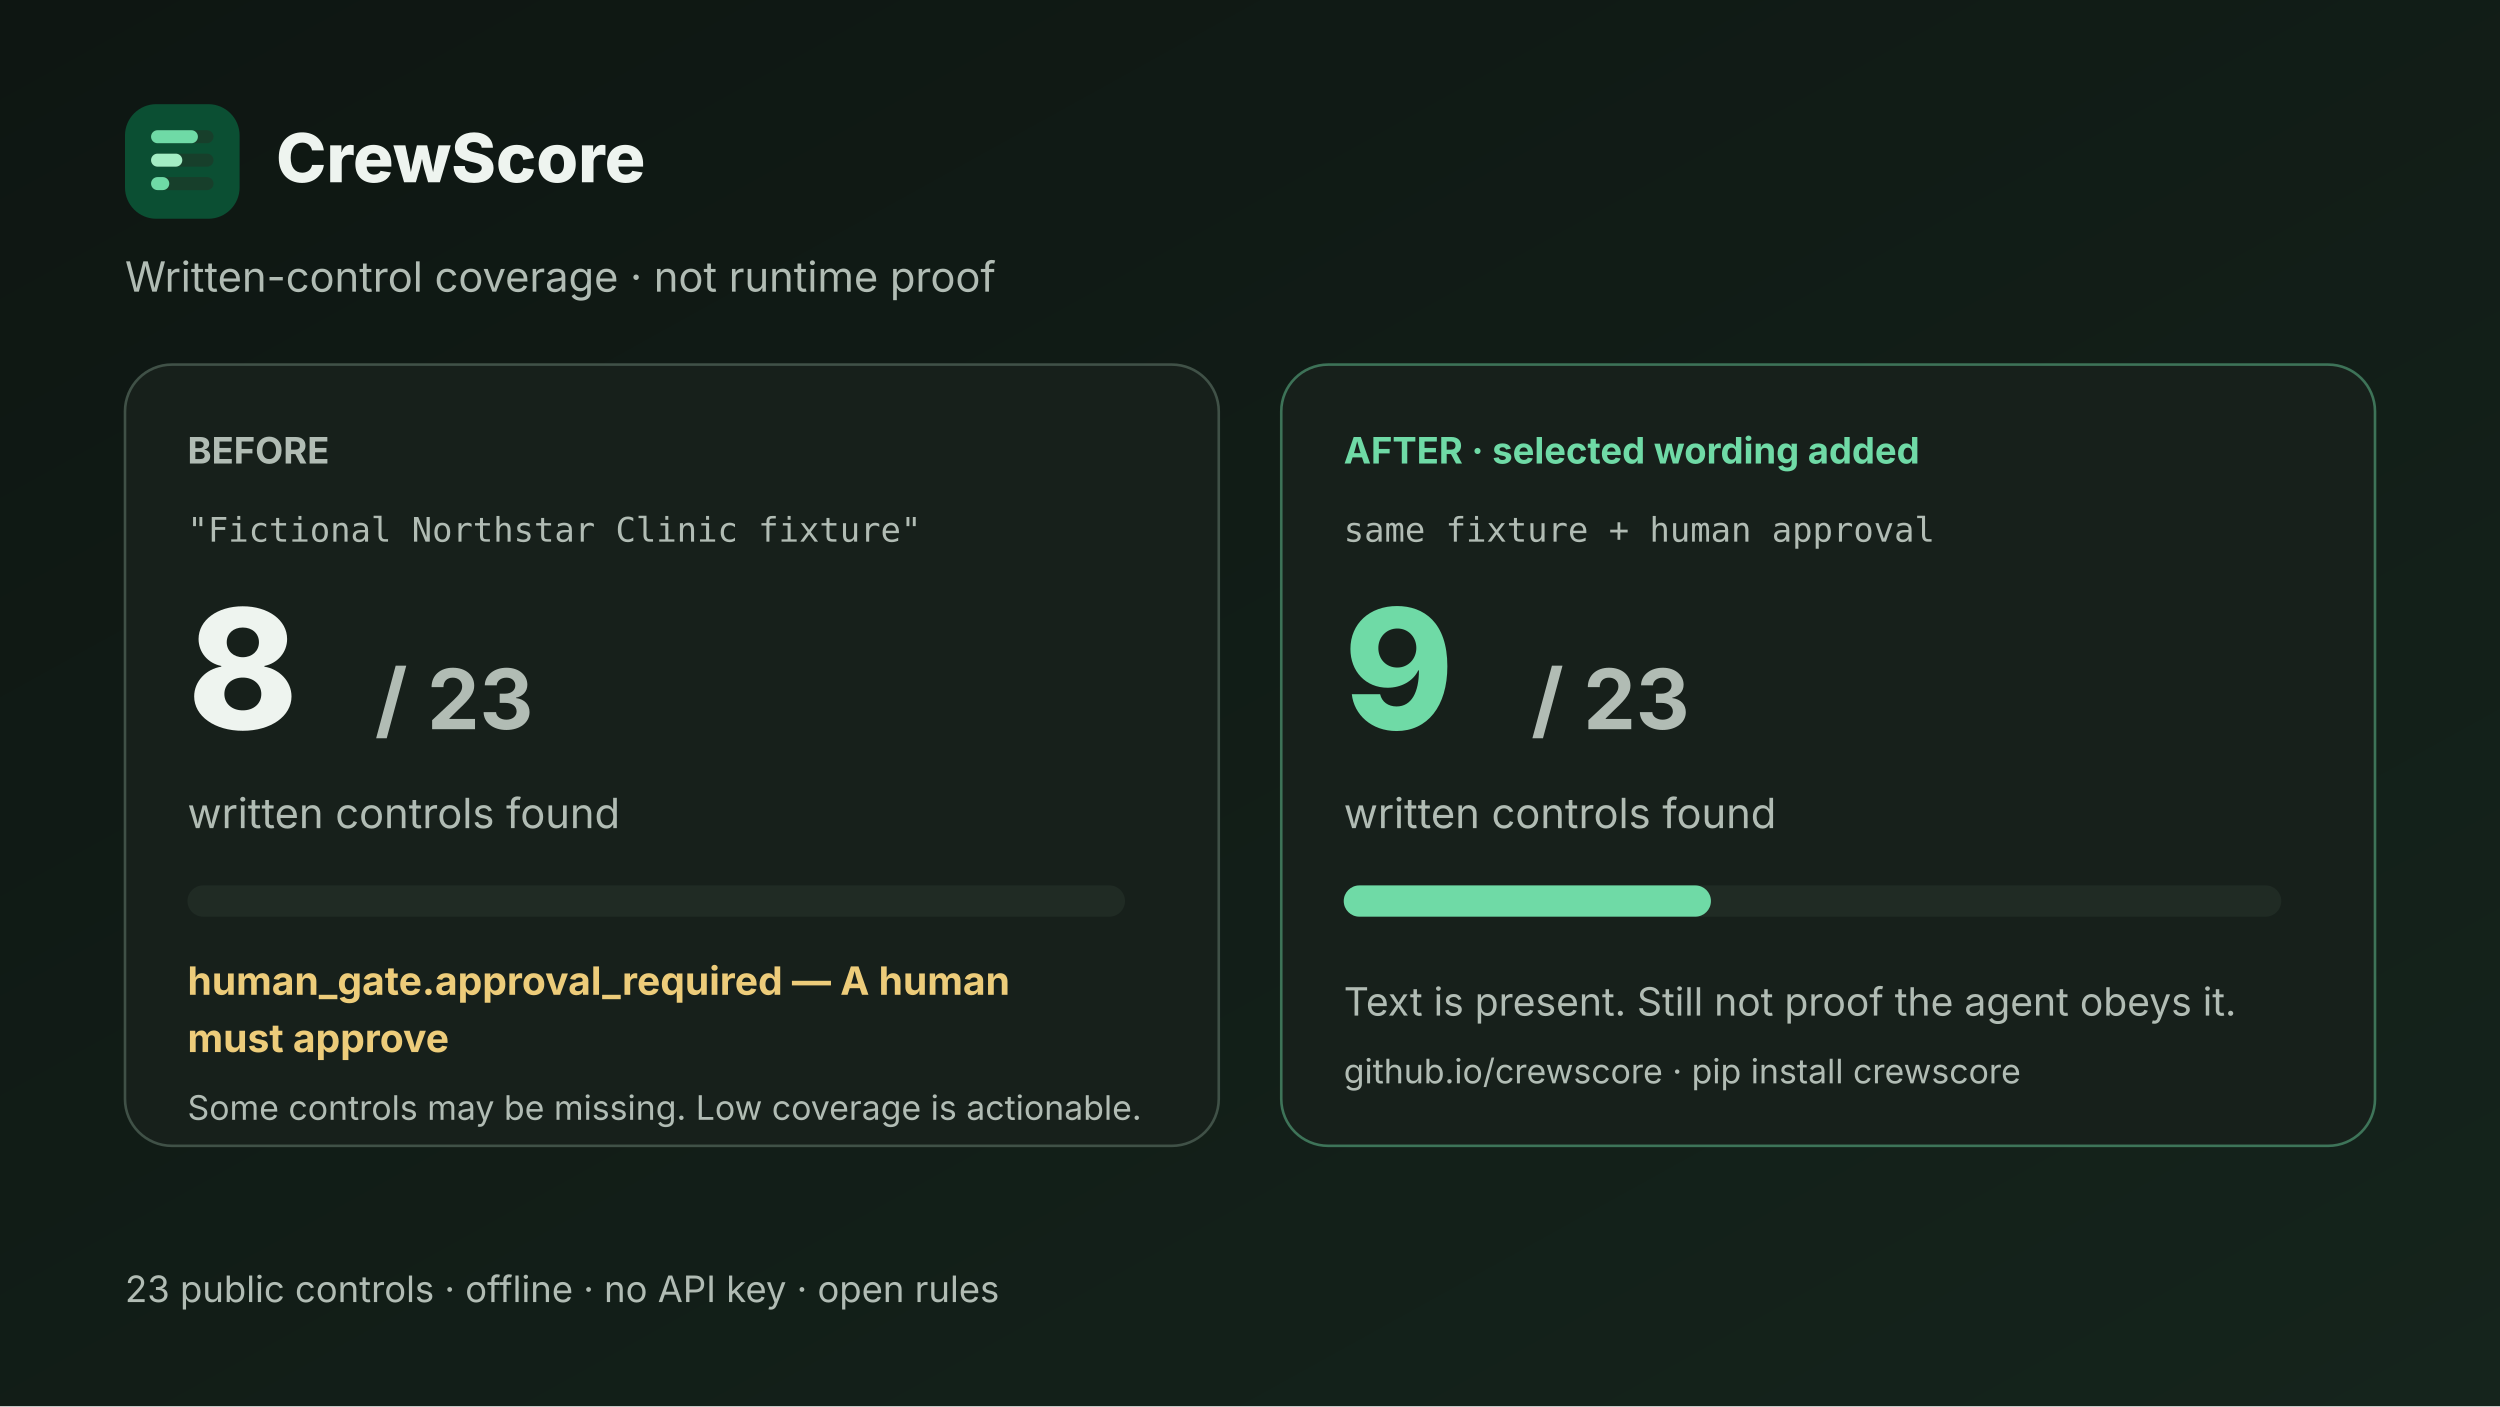
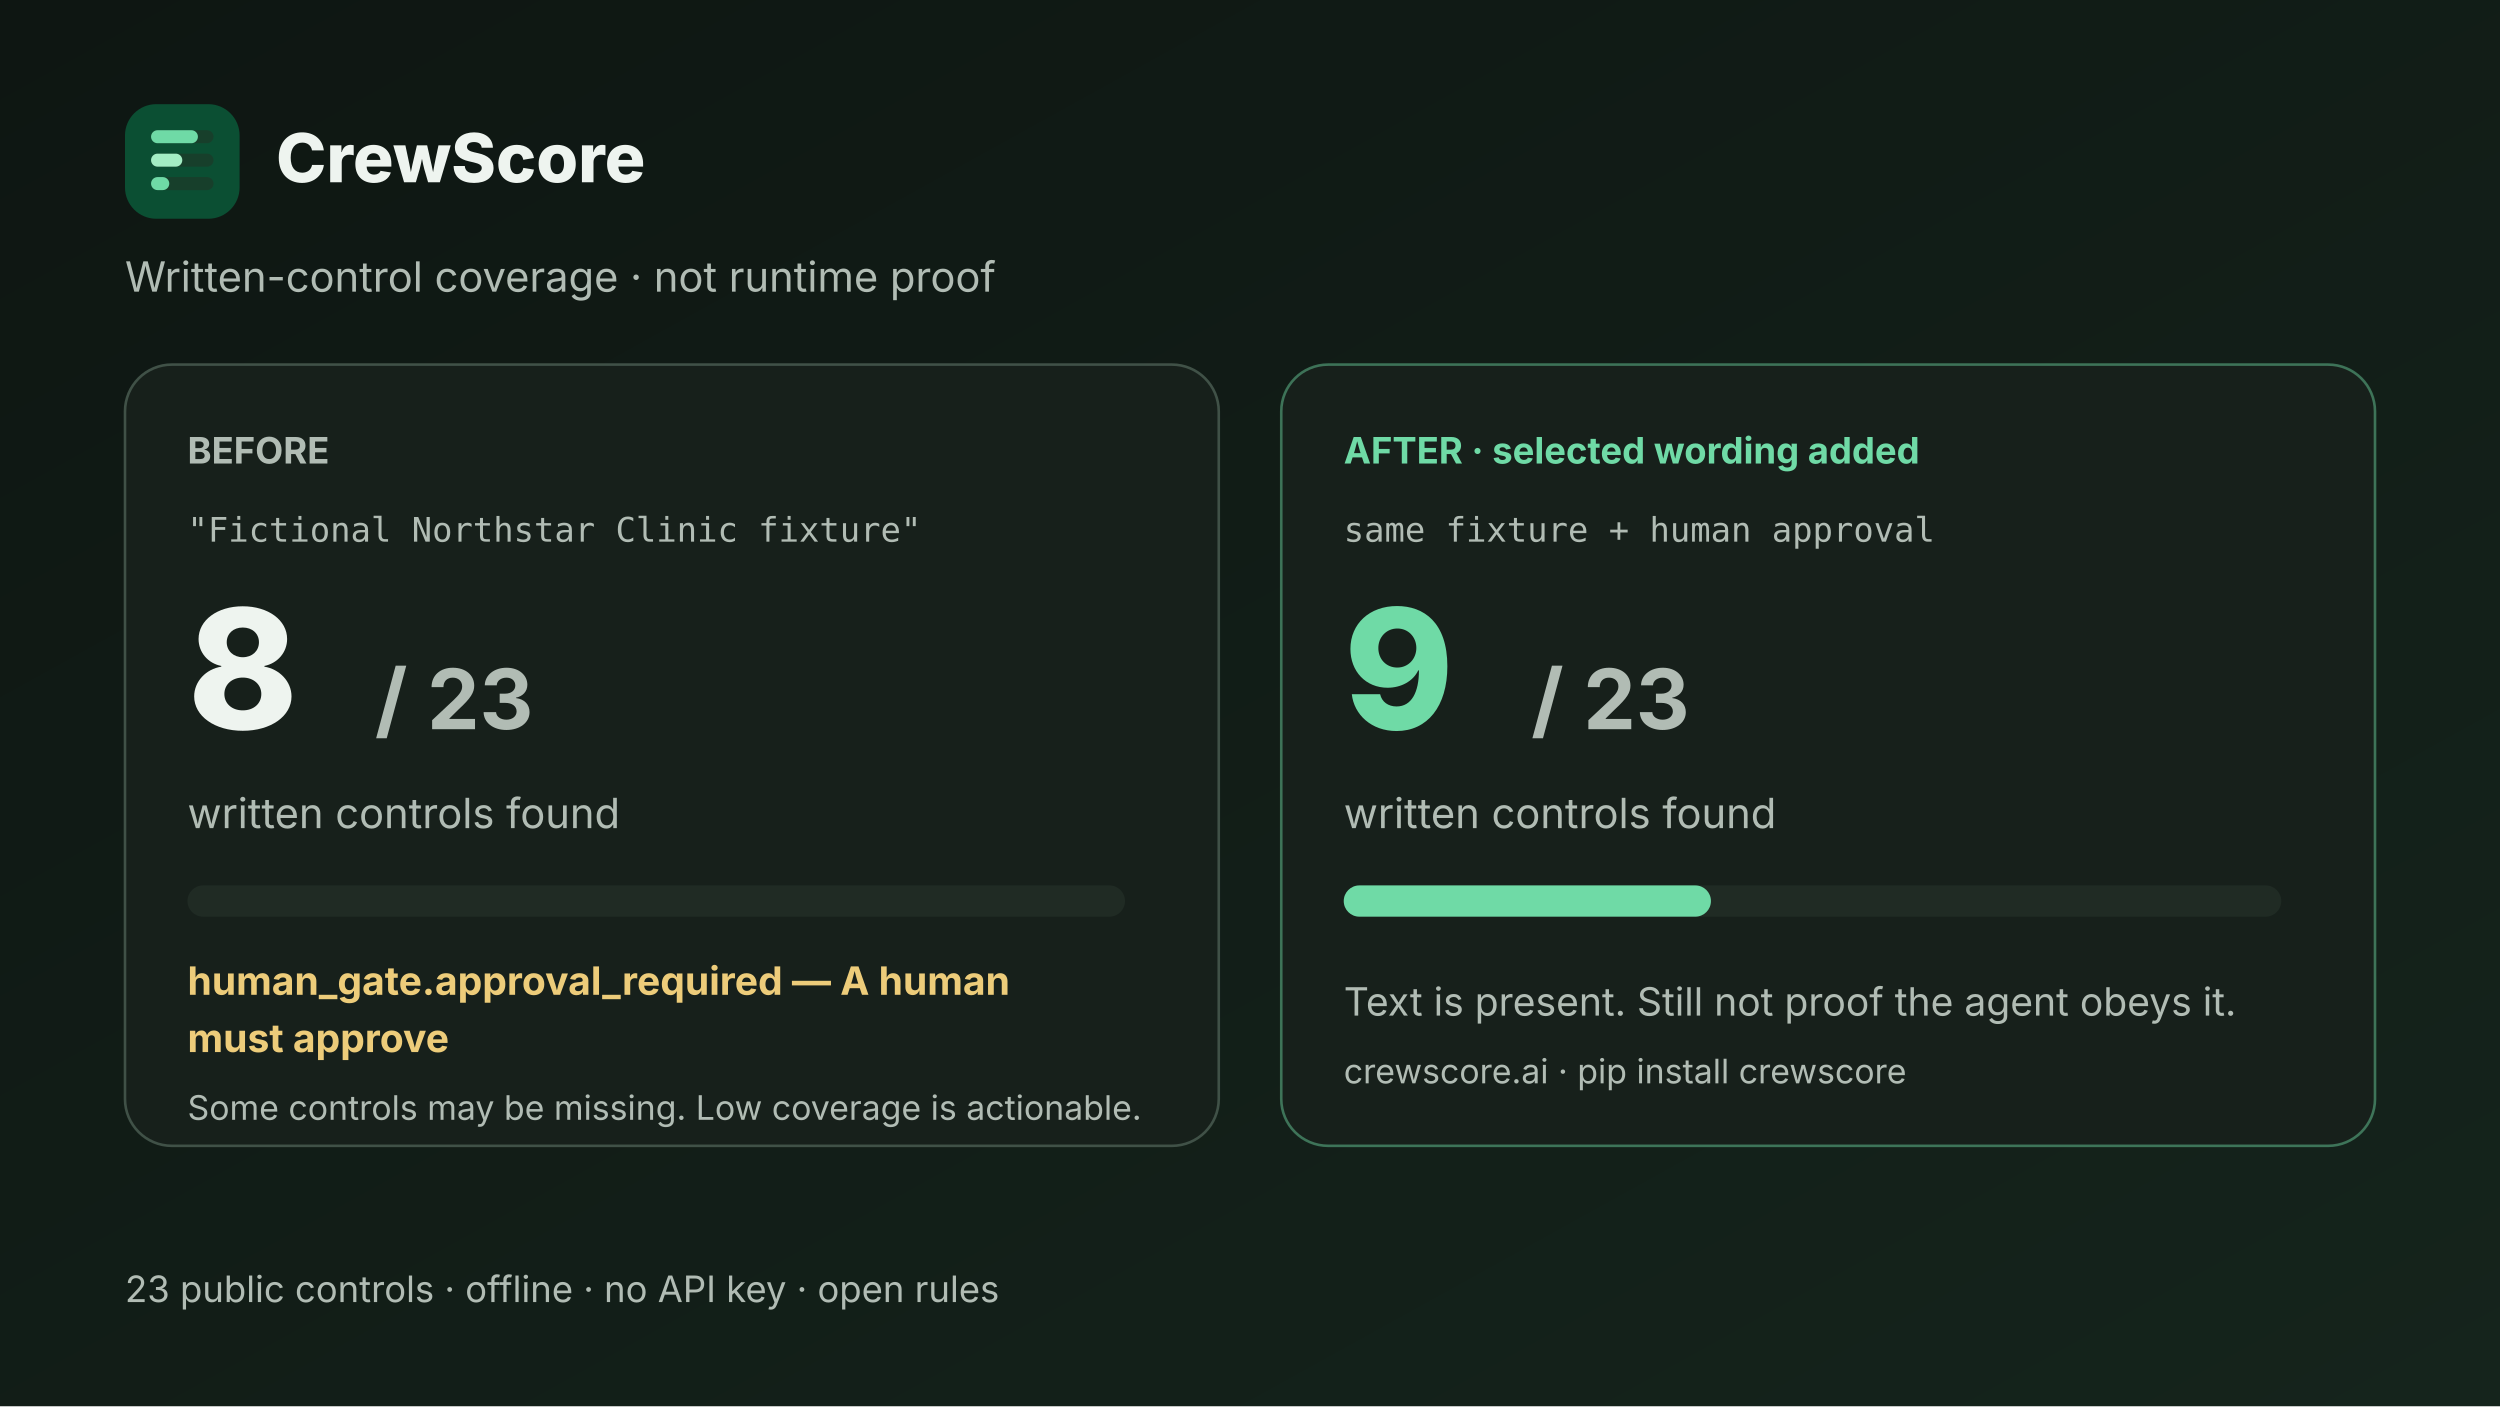
<svg xmlns="http://www.w3.org/2000/svg" width="960" height="540" viewBox="0 0 960 540" role="img" aria-labelledby="title desc">
  <defs>
    <linearGradient id="bg" x1="0" y1="0" x2="1" y2="1">
      <stop offset="0%" stop-color="#0E1612" />
      <stop offset="100%" stop-color="#15241C" />
    </linearGradient>
    <style>
      .t { font-family: system-ui, -apple-system, Segoe UI, sans-serif; fill: #EEF4EF; }
      .muted { fill: #B1BCB4; }
      .mint { fill: #6FDAA6; }
      .warn { fill: #EDCC7A; }
      .mono { font-family: ui-monospace, Consolas, monospace; }
    </style>
  </defs>
  <rect width="960" height="540" fill="url(#bg)" />
  <rect x="48" y="40" width="44" height="44" rx="12" fill="#0B4F33" />
  <rect x="58" y="50" width="24" height="5" rx="2.5" fill="#173F2B" />
  <rect x="58" y="50" width="18" height="5" rx="2.5" fill="#6FDAA6" />
  <rect x="58" y="59" width="24" height="5" rx="2.5" fill="#173F2B" />
  <rect x="58" y="59" width="12" height="5" rx="2.5" fill="#A3EDC4" />
  <rect x="58" y="68" width="24" height="5" rx="2.5" fill="#173F2B" />
  <rect x="58" y="68" width="7" height="5" rx="2.5" fill="#6FDAA6" />
  <text class="t" x="106" y="70" font-size="26" font-weight="800">CrewScore</text>
  <text class="t muted" x="48" y="112" font-size="16">Written-control coverage · not runtime proof</text>
  <rect x="48" y="140" width="420" height="300" rx="18" fill="#17201B" stroke="#405147" />
  <text class="t muted" x="72" y="178" font-size="14" font-weight="700">BEFORE</text>
  <text class="t mono muted" x="72" y="208" font-size="13">"Fictional Northstar Clinic fixture"</text>
  <text class="t" x="72" y="280" font-size="64" font-weight="800">
    <tspan x="72" y="280" fill="#EEF4EF" font-size="64" font-weight="800">8</tspan>
    <tspan x="144" y="280" fill="#B1BCB4" font-size="32" font-weight="700"> / 23</tspan>
  </text>
  <text class="t muted" x="72" y="318" font-size="16">written controls found</text>
  <rect x="72" y="340" width="360" height="12" rx="6" fill="#202B24" />
  <text class="t warn" x="72" y="382" font-size="15" font-weight="700">
    <tspan x="72" y="382" fill="#EDCC7A" font-size="15" font-weight="700">human_gate.approval_required — A human</tspan>
    <tspan x="72" y="404" fill="#EDCC7A" font-size="15" font-weight="700">must approve</tspan>
  </text>
  <text class="t muted" x="72" y="430" font-size="13">Some controls may be missing. Low coverage is actionable.</text>
  <rect x="492" y="140" width="420" height="300" rx="18" fill="#17201B" stroke="#6FDAA6" stroke-opacity="0.45" />
  <text class="t mint" x="516" y="178" font-size="14" font-weight="700">AFTER · selected wording added</text>
  <text class="t mono muted" x="516" y="208" font-size="13">same fixture + human approval</text>
  <text class="t" x="516" y="280" font-size="64" font-weight="800">
    <tspan x="516" y="280" fill="#6FDAA6" font-size="64" font-weight="800">9</tspan>
    <tspan x="588" y="280" fill="#B1BCB4" font-size="32" font-weight="700"> / 23</tspan>
  </text>
  <text class="t muted" x="516" y="318" font-size="16">written controls found</text>
  <rect x="516" y="340" width="360" height="12" rx="6" fill="#202B24" />
  <rect x="516" y="340" width="141" height="12" rx="6" fill="#6FDAA6" />
  <text class="t muted" x="516" y="390" font-size="15">Text is present. Still not proof the agent obeys it.</text>
-   <text class="t muted" x="516" y="416" font-size="13">github.io/crewscore · pip install crewscore</text>
+   <text class="t muted" x="516" y="416" font-size="13">crewscore.ai · pip install crewscore</text>
  <text class="t muted" x="48" y="500" font-size="14">23 public controls · offline · no API key · open rules</text>
</svg>
